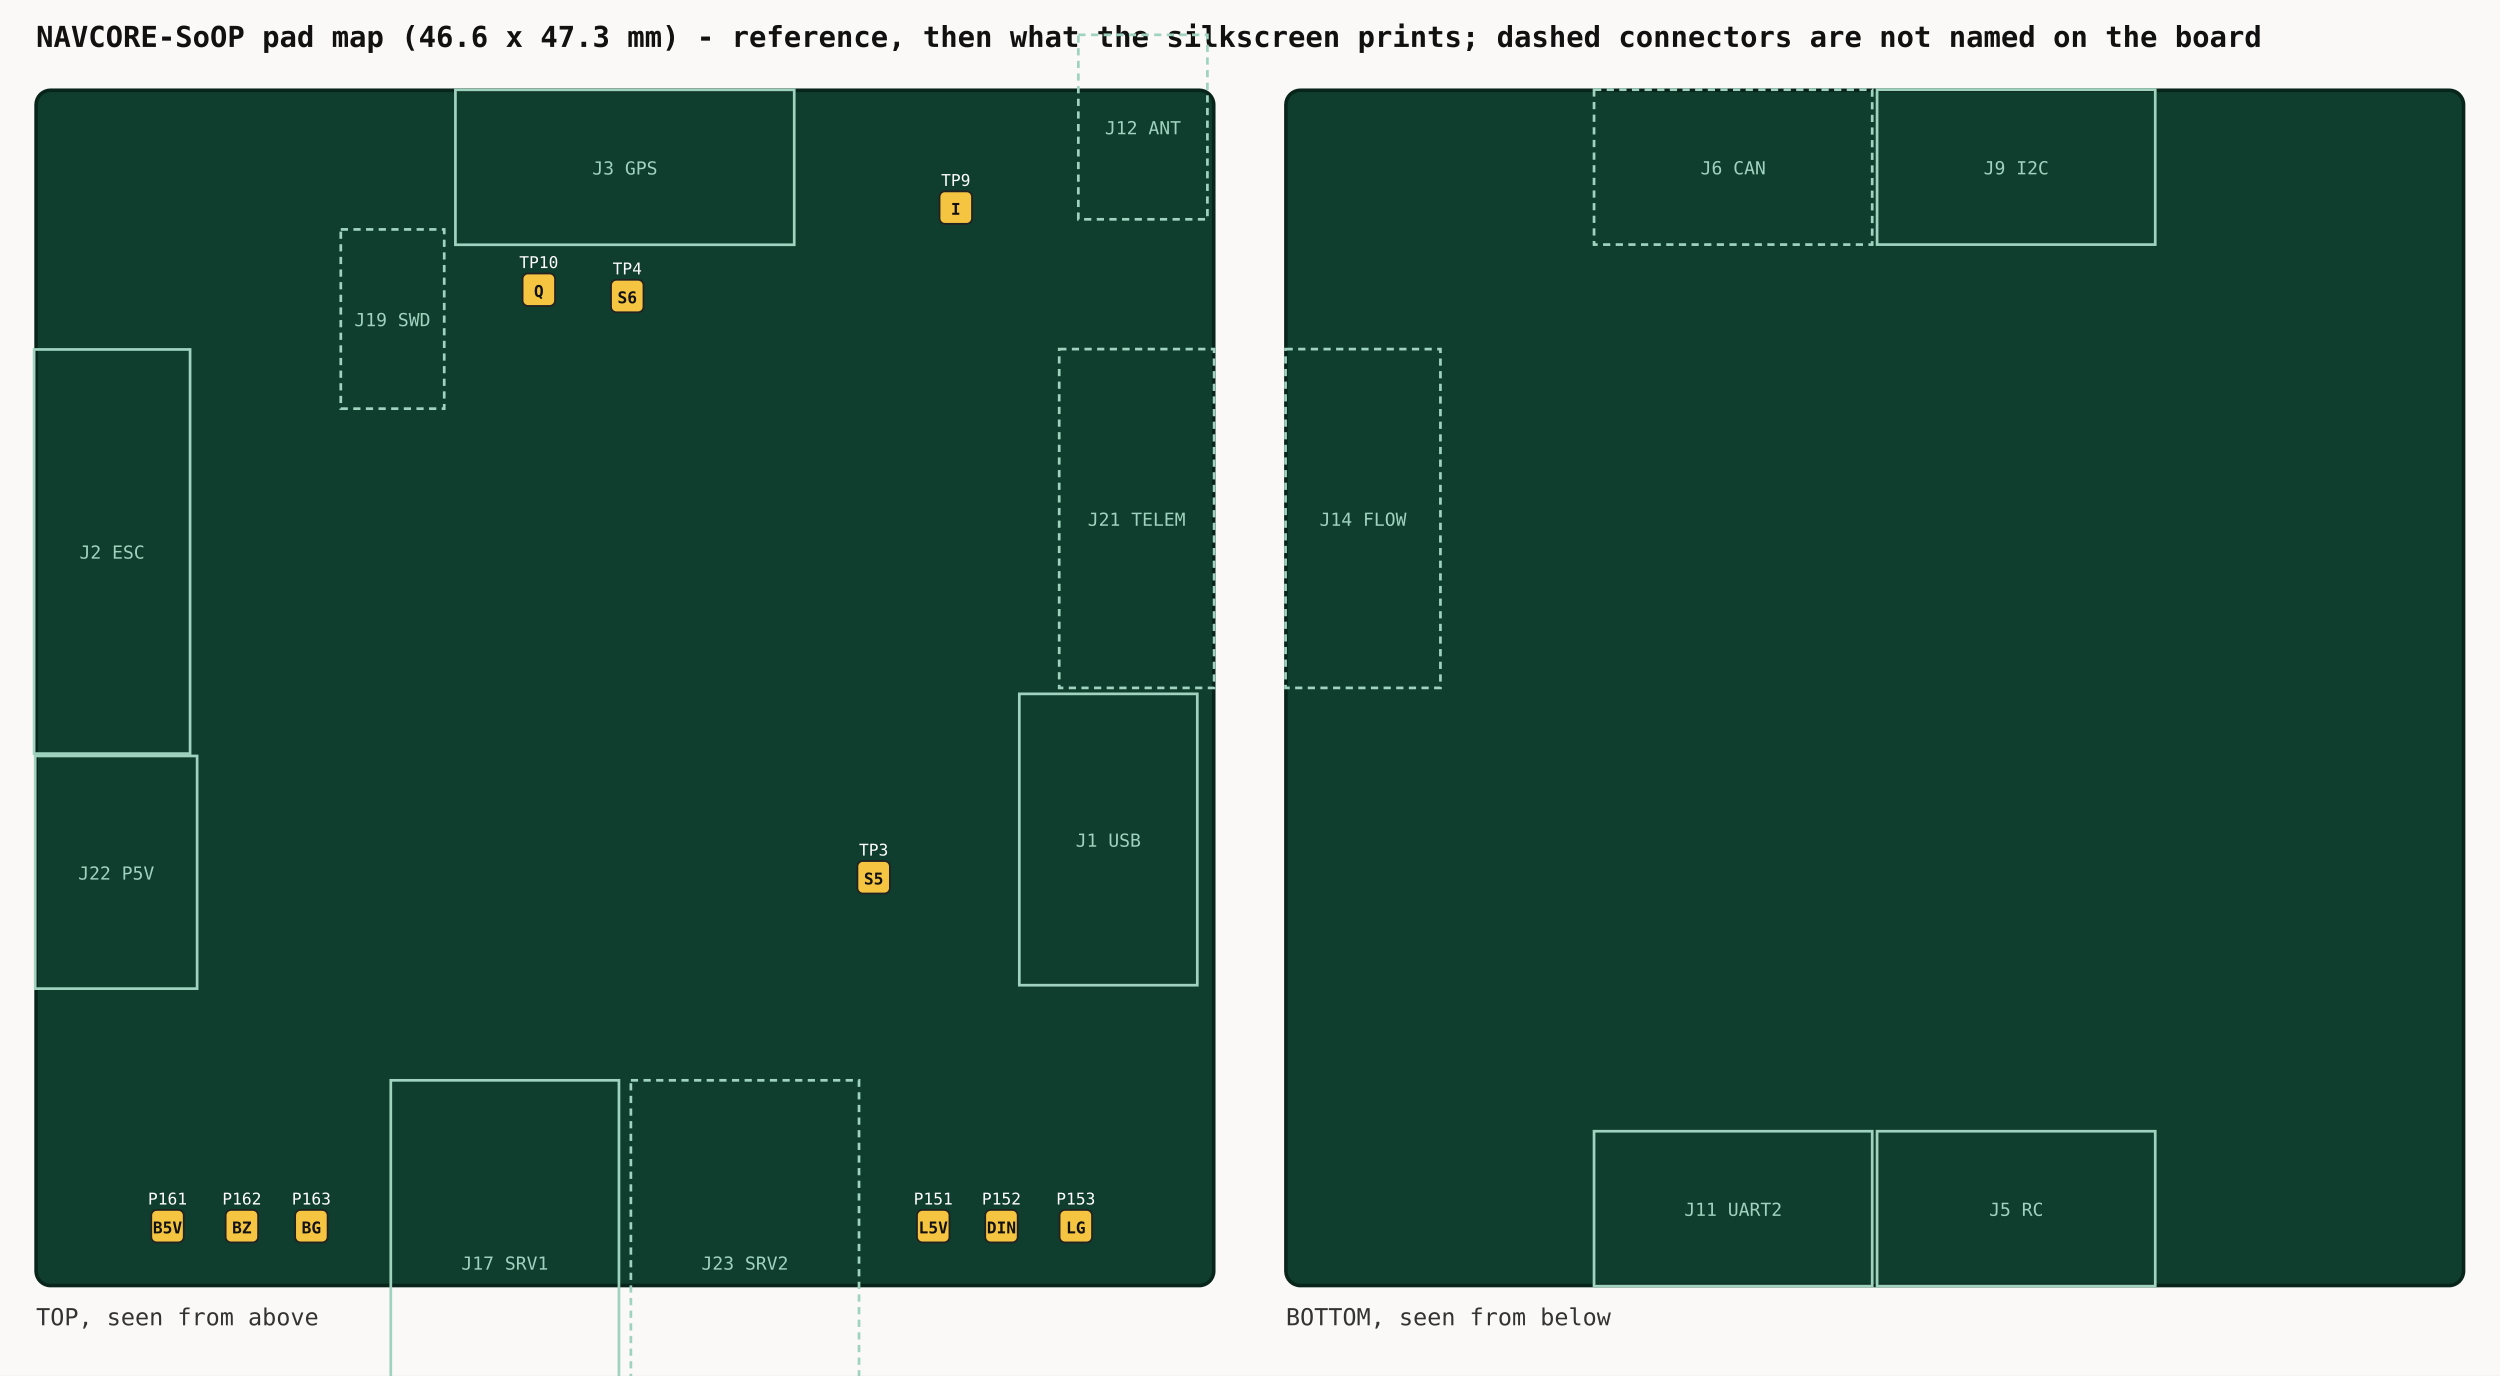
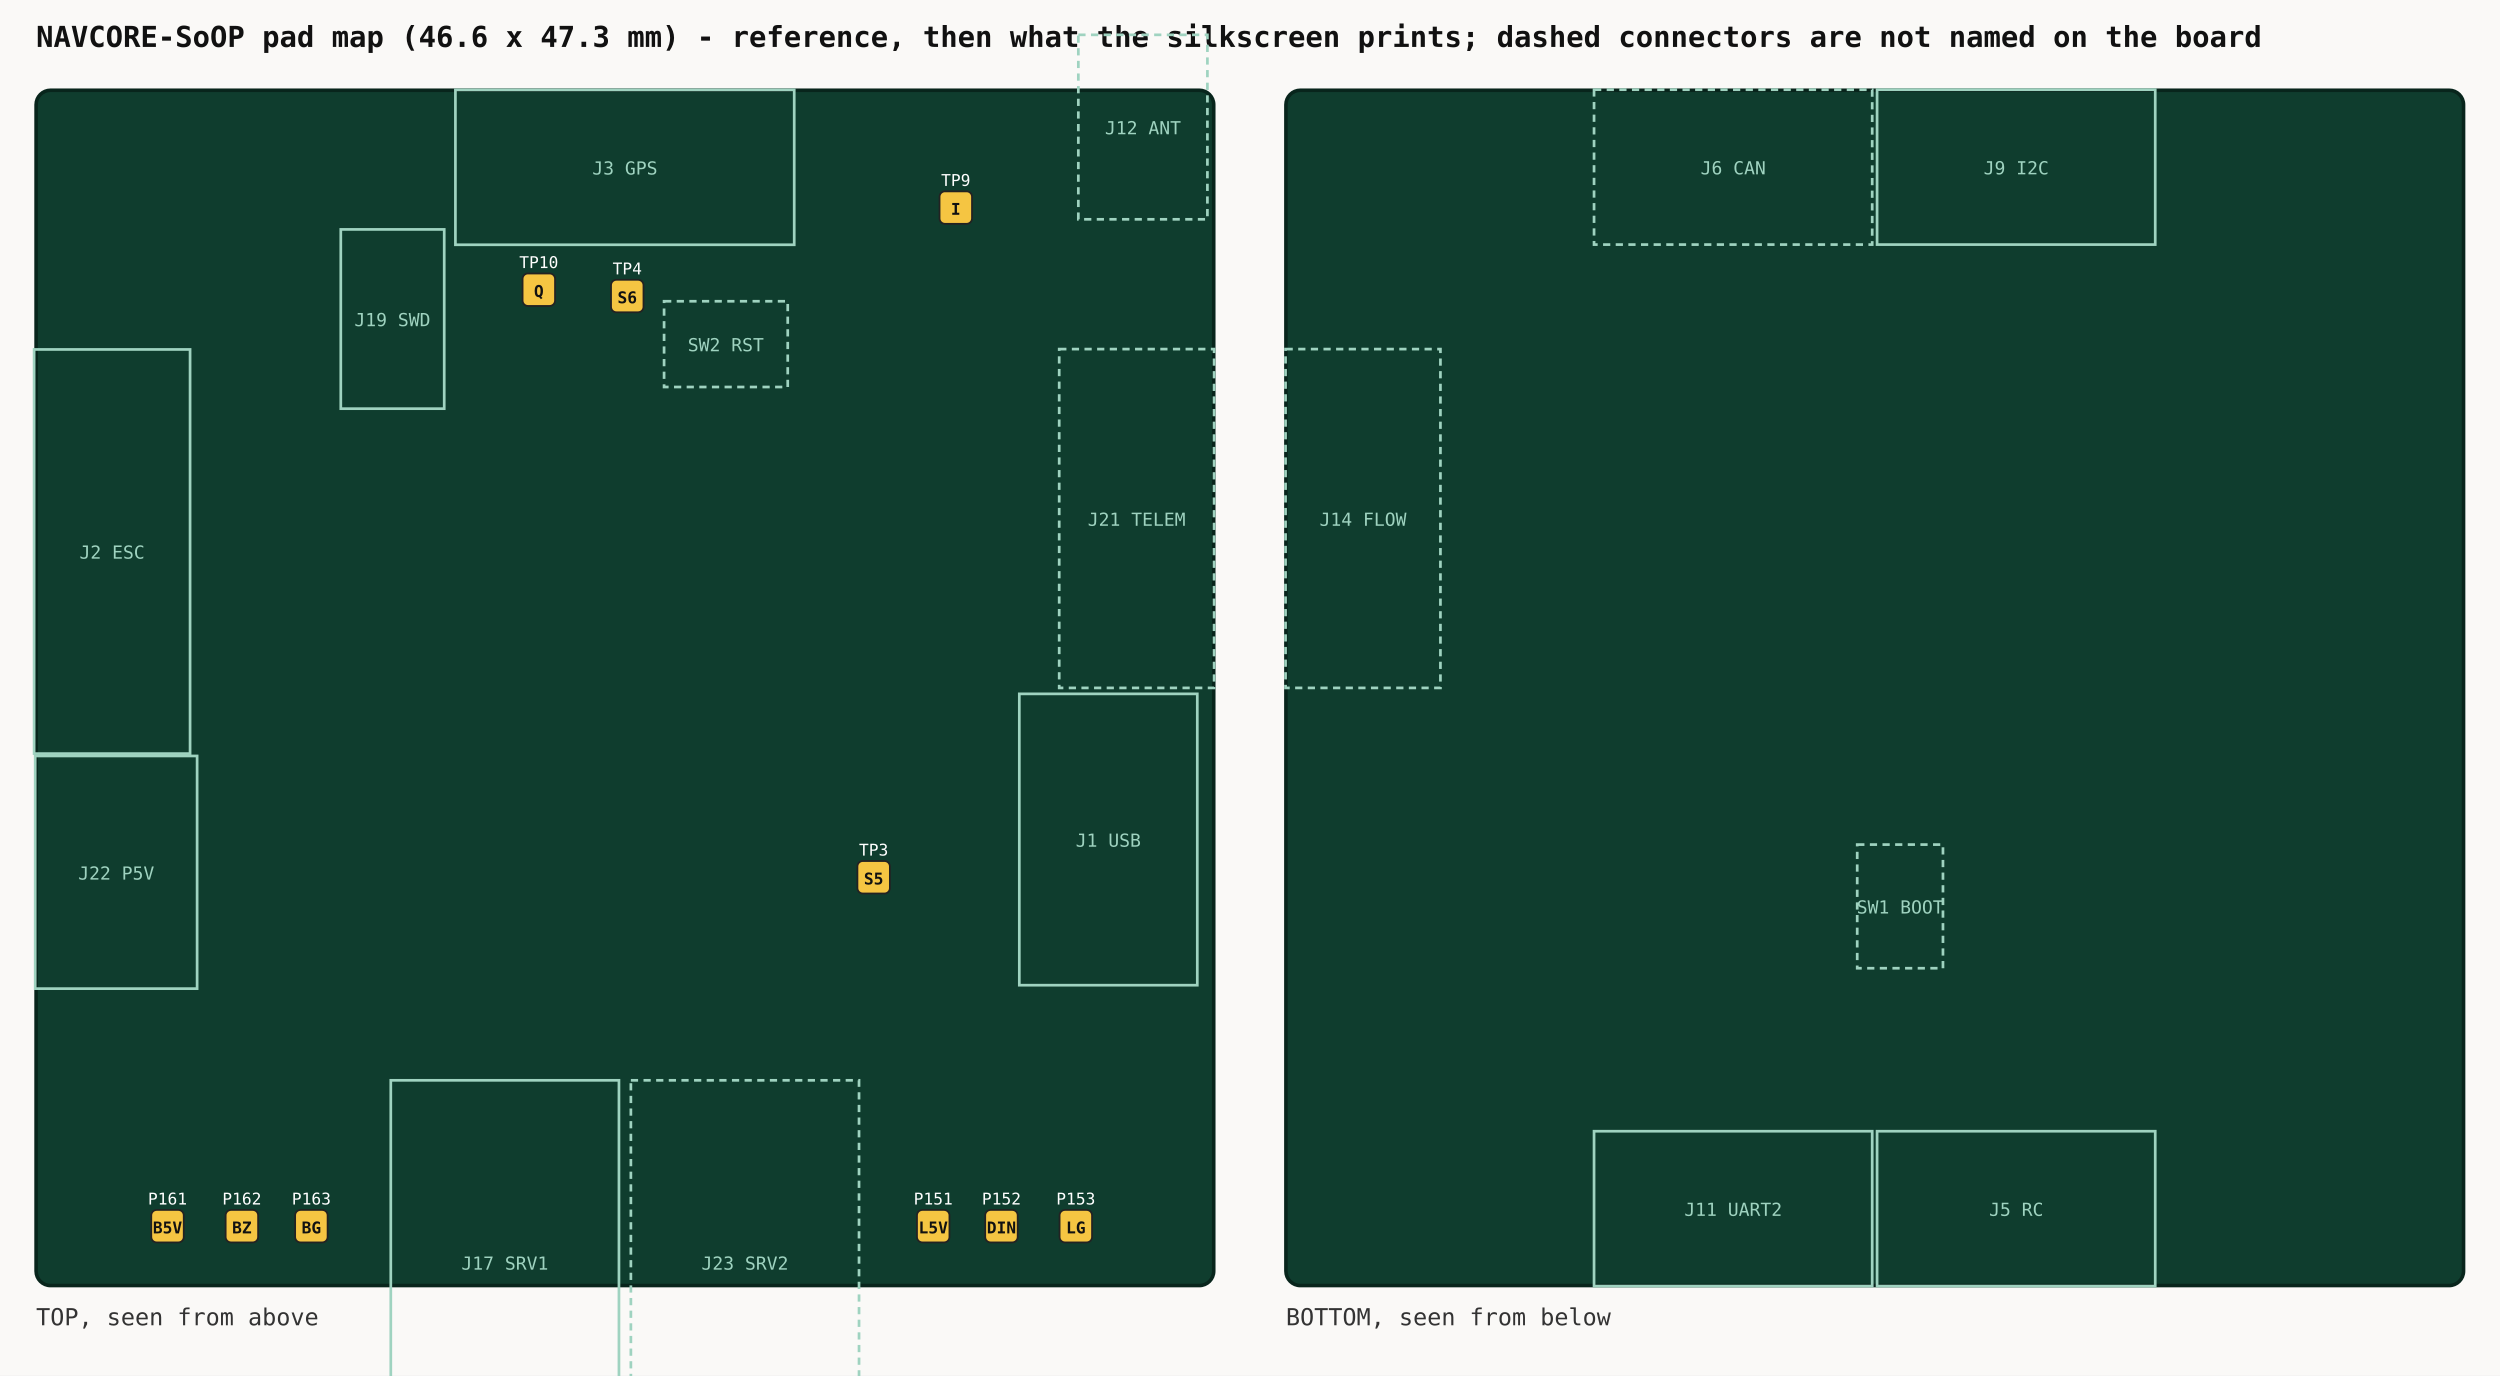
<svg xmlns="http://www.w3.org/2000/svg" width="1385" height="762" viewBox="0 0 1385 762">
  <rect width="100%" height="100%" fill="#faf9f7" />
  <text x="20" y="26" font-family="monospace" font-size="16" font-weight="bold" fill="#111">NAVCORE-SoOP pad map (46.6 x 47.3 mm) - reference, then what the silkscreen prints; dashed connectors are not named on the board</text>
  <rect x="20.0" y="50" width="652.4" height="662.2" rx="8" fill="#0f3d2e" stroke="#08251c" stroke-width="2" />
  <text x="20.0" y="734.2" font-family="monospace" font-size="13" fill="#333">TOP, seen from above</text>
  <rect x="564.7" y="384.4" width="98.6" height="161.4" fill="none" stroke="#9fd3c0" stroke-width="1.5" />
  <text x="614.0" y="469.1" font-family="monospace" font-size="10" text-anchor="middle" fill="#9fd3c0">J1 USB</text>
  <rect x="597.4" y="19.3" width="71.5" height="102.2" fill="none" stroke="#9fd3c0" stroke-width="1.5" stroke-dasharray="4 3" />
  <text x="633.2" y="74.4" font-family="monospace" font-size="10" text-anchor="middle" fill="#9fd3c0">J12 ANT</text>
  <rect x="216.5" y="598.5" width="126.4" height="201.9" fill="none" stroke="#9fd3c0" stroke-width="1.5" />
  <text x="279.7" y="703.4" font-family="monospace" font-size="10" text-anchor="middle" fill="#9fd3c0">J17 SRV1</text>
-   <rect x="188.8" y="127.1" width="57.3" height="99.3" fill="none" stroke="#9fd3c0" stroke-width="1.5" stroke-dasharray="4 3" />
+   <rect x="188.8" y="127.1" width="57.3" height="99.3" fill="none" stroke="#9fd3c0" stroke-width="1.5" />
  <text x="217.4" y="180.7" font-family="monospace" font-size="10" text-anchor="middle" fill="#9fd3c0">J19 SWD</text>
  <rect x="18.9" y="193.6" width="86.4" height="223.9" fill="none" stroke="#9fd3c0" stroke-width="1.5" />
  <text x="62.1" y="309.5" font-family="monospace" font-size="10" text-anchor="middle" fill="#9fd3c0">J2 ESC</text>
  <rect x="586.8" y="193.4" width="85.8" height="187.7" fill="none" stroke="#9fd3c0" stroke-width="1.5" stroke-dasharray="4 3" />
  <text x="629.7" y="291.3" font-family="monospace" font-size="10" text-anchor="middle" fill="#9fd3c0">J21 TELEM</text>
  <rect x="19.5" y="418.8" width="89.7" height="128.9" fill="none" stroke="#9fd3c0" stroke-width="1.5" />
  <text x="64.4" y="487.3" font-family="monospace" font-size="10" text-anchor="middle" fill="#9fd3c0">J22 P5V</text>
  <rect x="349.5" y="598.5" width="126.4" height="201.9" fill="none" stroke="#9fd3c0" stroke-width="1.5" stroke-dasharray="4 3" />
  <text x="412.7" y="703.4" font-family="monospace" font-size="10" text-anchor="middle" fill="#9fd3c0">J23 SRV2</text>
  <rect x="252.3" y="49.8" width="187.7" height="85.8" fill="none" stroke="#9fd3c0" stroke-width="1.5" />
  <text x="346.2" y="96.7" font-family="monospace" font-size="10" text-anchor="middle" fill="#9fd3c0">J3 GPS</text>
+   <rect x="367.9" y="166.9" width="68.5" height="47.5" fill="none" stroke="#9fd3c0" stroke-width="1.5" stroke-dasharray="4 3" />
+   <text x="402.1" y="194.6" font-family="monospace" font-size="10" text-anchor="middle" fill="#9fd3c0">SW2 RST</text>
  <rect x="508.0" y="670.3" width="18" height="18" rx="3" fill="#f5c542" stroke="#222" />
  <text x="517.0" y="667.3" font-family="monospace" font-size="9" text-anchor="middle" fill="#fff">P151</text>
  <text x="517.0" y="683.3" font-family="monospace" font-size="9" font-weight="bold" text-anchor="middle" fill="#111">L5V</text>
  <rect x="545.8" y="670.3" width="18" height="18" rx="3" fill="#f5c542" stroke="#222" />
  <text x="554.8" y="667.3" font-family="monospace" font-size="9" text-anchor="middle" fill="#fff">P152</text>
  <text x="554.8" y="683.3" font-family="monospace" font-size="9" font-weight="bold" text-anchor="middle" fill="#111">DIN</text>
  <rect x="587.0" y="670.3" width="18" height="18" rx="3" fill="#f5c542" stroke="#222" />
  <text x="596.0" y="667.3" font-family="monospace" font-size="9" text-anchor="middle" fill="#fff">P153</text>
  <text x="596.0" y="683.3" font-family="monospace" font-size="9" font-weight="bold" text-anchor="middle" fill="#111">LG</text>
  <rect x="83.8" y="670.3" width="18" height="18" rx="3" fill="#f5c542" stroke="#222" />
  <text x="92.8" y="667.3" font-family="monospace" font-size="9" text-anchor="middle" fill="#fff">P161</text>
  <text x="92.8" y="683.3" font-family="monospace" font-size="9" font-weight="bold" text-anchor="middle" fill="#111">B5V</text>
  <rect x="125.0" y="670.3" width="18" height="18" rx="3" fill="#f5c542" stroke="#222" />
  <text x="134.0" y="667.3" font-family="monospace" font-size="9" text-anchor="middle" fill="#fff">P162</text>
  <text x="134.0" y="683.3" font-family="monospace" font-size="9" font-weight="bold" text-anchor="middle" fill="#111">BZ</text>
  <rect x="163.5" y="670.3" width="18" height="18" rx="3" fill="#f5c542" stroke="#222" />
  <text x="172.5" y="667.3" font-family="monospace" font-size="9" text-anchor="middle" fill="#fff">P163</text>
  <text x="172.5" y="683.3" font-family="monospace" font-size="9" font-weight="bold" text-anchor="middle" fill="#111">BG</text>
  <rect x="289.5" y="151.5" width="18" height="18" rx="3" fill="#f5c542" stroke="#222" />
  <text x="298.5" y="148.5" font-family="monospace" font-size="9" text-anchor="middle" fill="#fff">TP10</text>
  <text x="298.5" y="164.5" font-family="monospace" font-size="9" font-weight="bold" text-anchor="middle" fill="#111">Q</text>
  <rect x="475.0" y="477.0" width="18" height="18" rx="3" fill="#f5c542" stroke="#222" />
  <text x="484.0" y="474.0" font-family="monospace" font-size="9" text-anchor="middle" fill="#fff">TP3</text>
  <text x="484.0" y="490.0" font-family="monospace" font-size="9" font-weight="bold" text-anchor="middle" fill="#111">S5</text>
  <rect x="338.5" y="155.0" width="18" height="18" rx="3" fill="#f5c542" stroke="#222" />
  <text x="347.5" y="152.0" font-family="monospace" font-size="9" text-anchor="middle" fill="#fff">TP4</text>
  <text x="347.5" y="168.0" font-family="monospace" font-size="9" font-weight="bold" text-anchor="middle" fill="#111">S6</text>
  <rect x="520.5" y="106.0" width="18" height="18" rx="3" fill="#f5c542" stroke="#222" />
  <text x="529.5" y="103.0" font-family="monospace" font-size="9" text-anchor="middle" fill="#fff">TP9</text>
  <text x="529.5" y="119.0" font-family="monospace" font-size="9" font-weight="bold" text-anchor="middle" fill="#111">I</text>
  <rect x="712.4" y="50" width="652.4" height="662.2" rx="8" fill="#0f3d2e" stroke="#08251c" stroke-width="2" />
  <text x="712.4" y="734.2" font-family="monospace" font-size="13" fill="#333">BOTTOM, seen from below</text>
  <rect x="883.1" y="626.7" width="154.1" height="85.8" fill="none" stroke="#9fd3c0" stroke-width="1.5" />
  <text x="960.2" y="673.6" font-family="monospace" font-size="10" text-anchor="middle" fill="#9fd3c0">J11 UART2</text>
  <rect x="712.2" y="193.4" width="85.8" height="187.7" fill="none" stroke="#9fd3c0" stroke-width="1.5" stroke-dasharray="4 3" />
  <text x="755.1" y="291.3" font-family="monospace" font-size="10" text-anchor="middle" fill="#9fd3c0">J14 FLOW</text>
  <rect x="1039.9" y="626.7" width="154.1" height="85.8" fill="none" stroke="#9fd3c0" stroke-width="1.5" />
  <text x="1117.0" y="673.6" font-family="monospace" font-size="10" text-anchor="middle" fill="#9fd3c0">J5 RC</text>
  <rect x="883.1" y="49.7" width="154.1" height="85.8" fill="none" stroke="#9fd3c0" stroke-width="1.5" stroke-dasharray="4 3" />
  <text x="960.2" y="96.6" font-family="monospace" font-size="10" text-anchor="middle" fill="#9fd3c0">J6 CAN</text>
  <rect x="1039.9" y="49.7" width="154.1" height="85.8" fill="none" stroke="#9fd3c0" stroke-width="1.5" />
  <text x="1117.0" y="96.6" font-family="monospace" font-size="10" text-anchor="middle" fill="#9fd3c0">J9 I2C</text>
+   <rect x="1028.9" y="467.9" width="47.5" height="68.5" fill="none" stroke="#9fd3c0" stroke-width="1.5" stroke-dasharray="4 3" />
+   <text x="1052.7" y="506.1" font-family="monospace" font-size="10" text-anchor="middle" fill="#9fd3c0">SW1 BOOT</text>
</svg>
